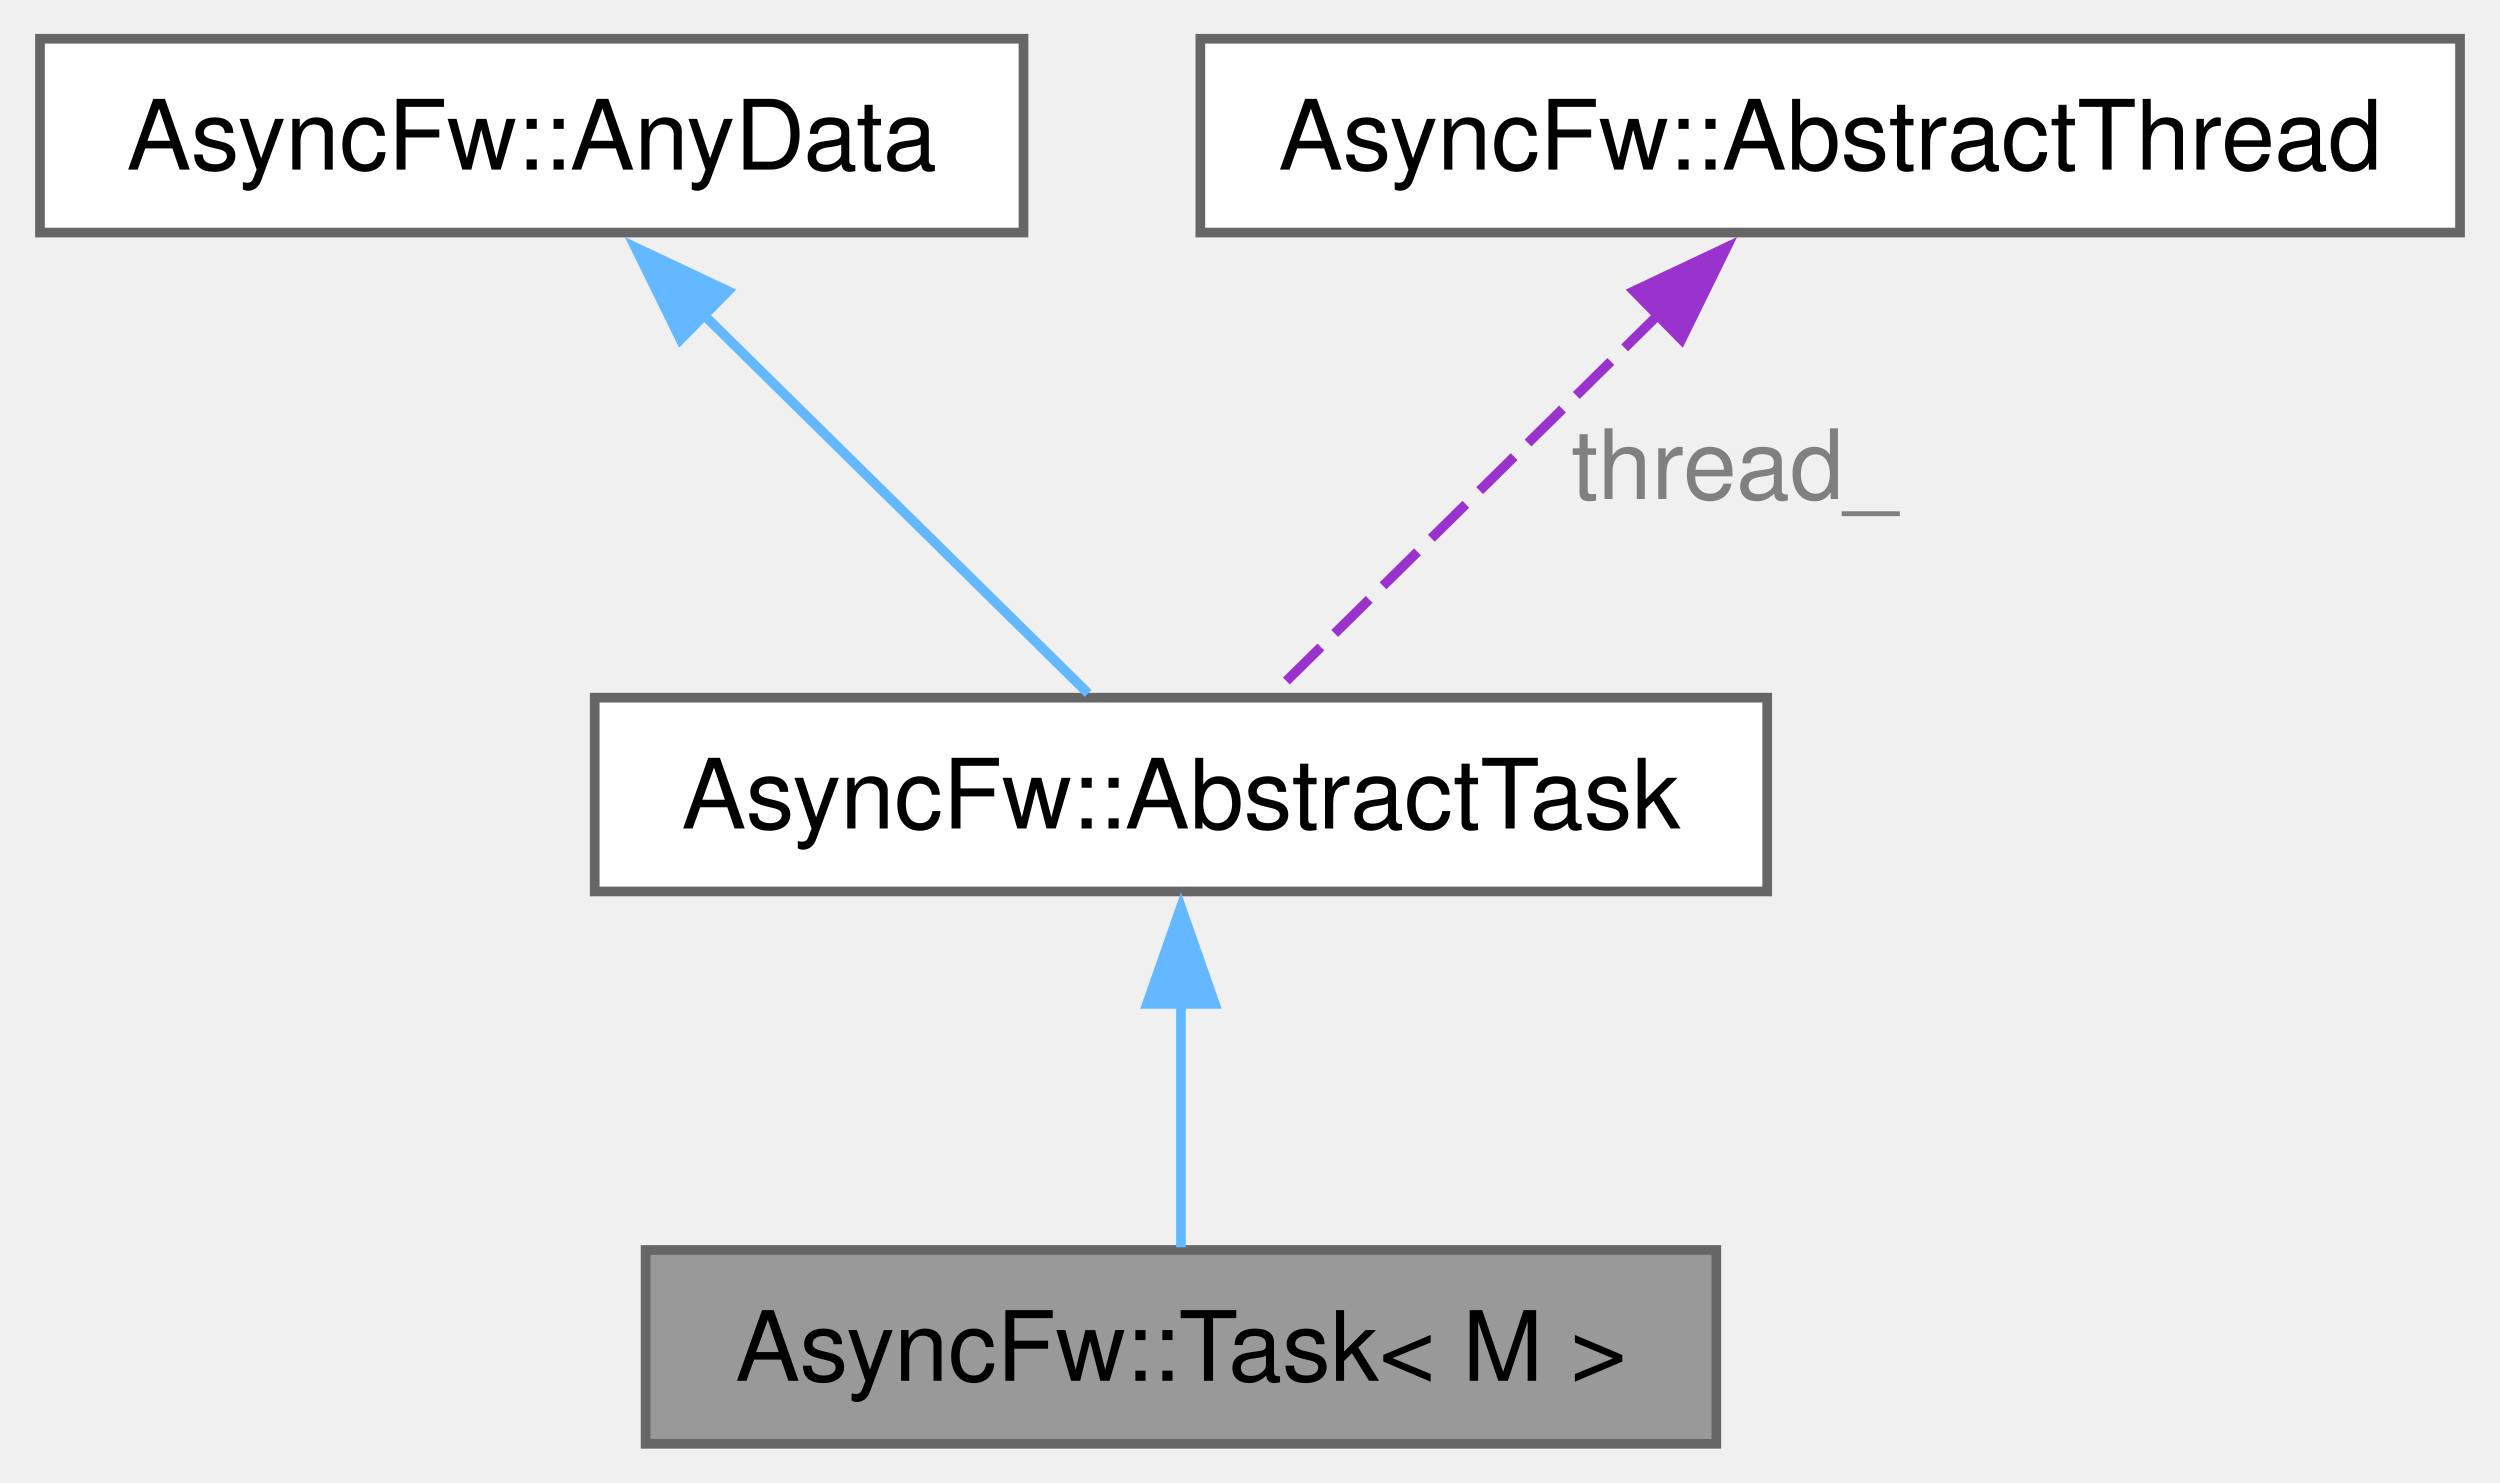
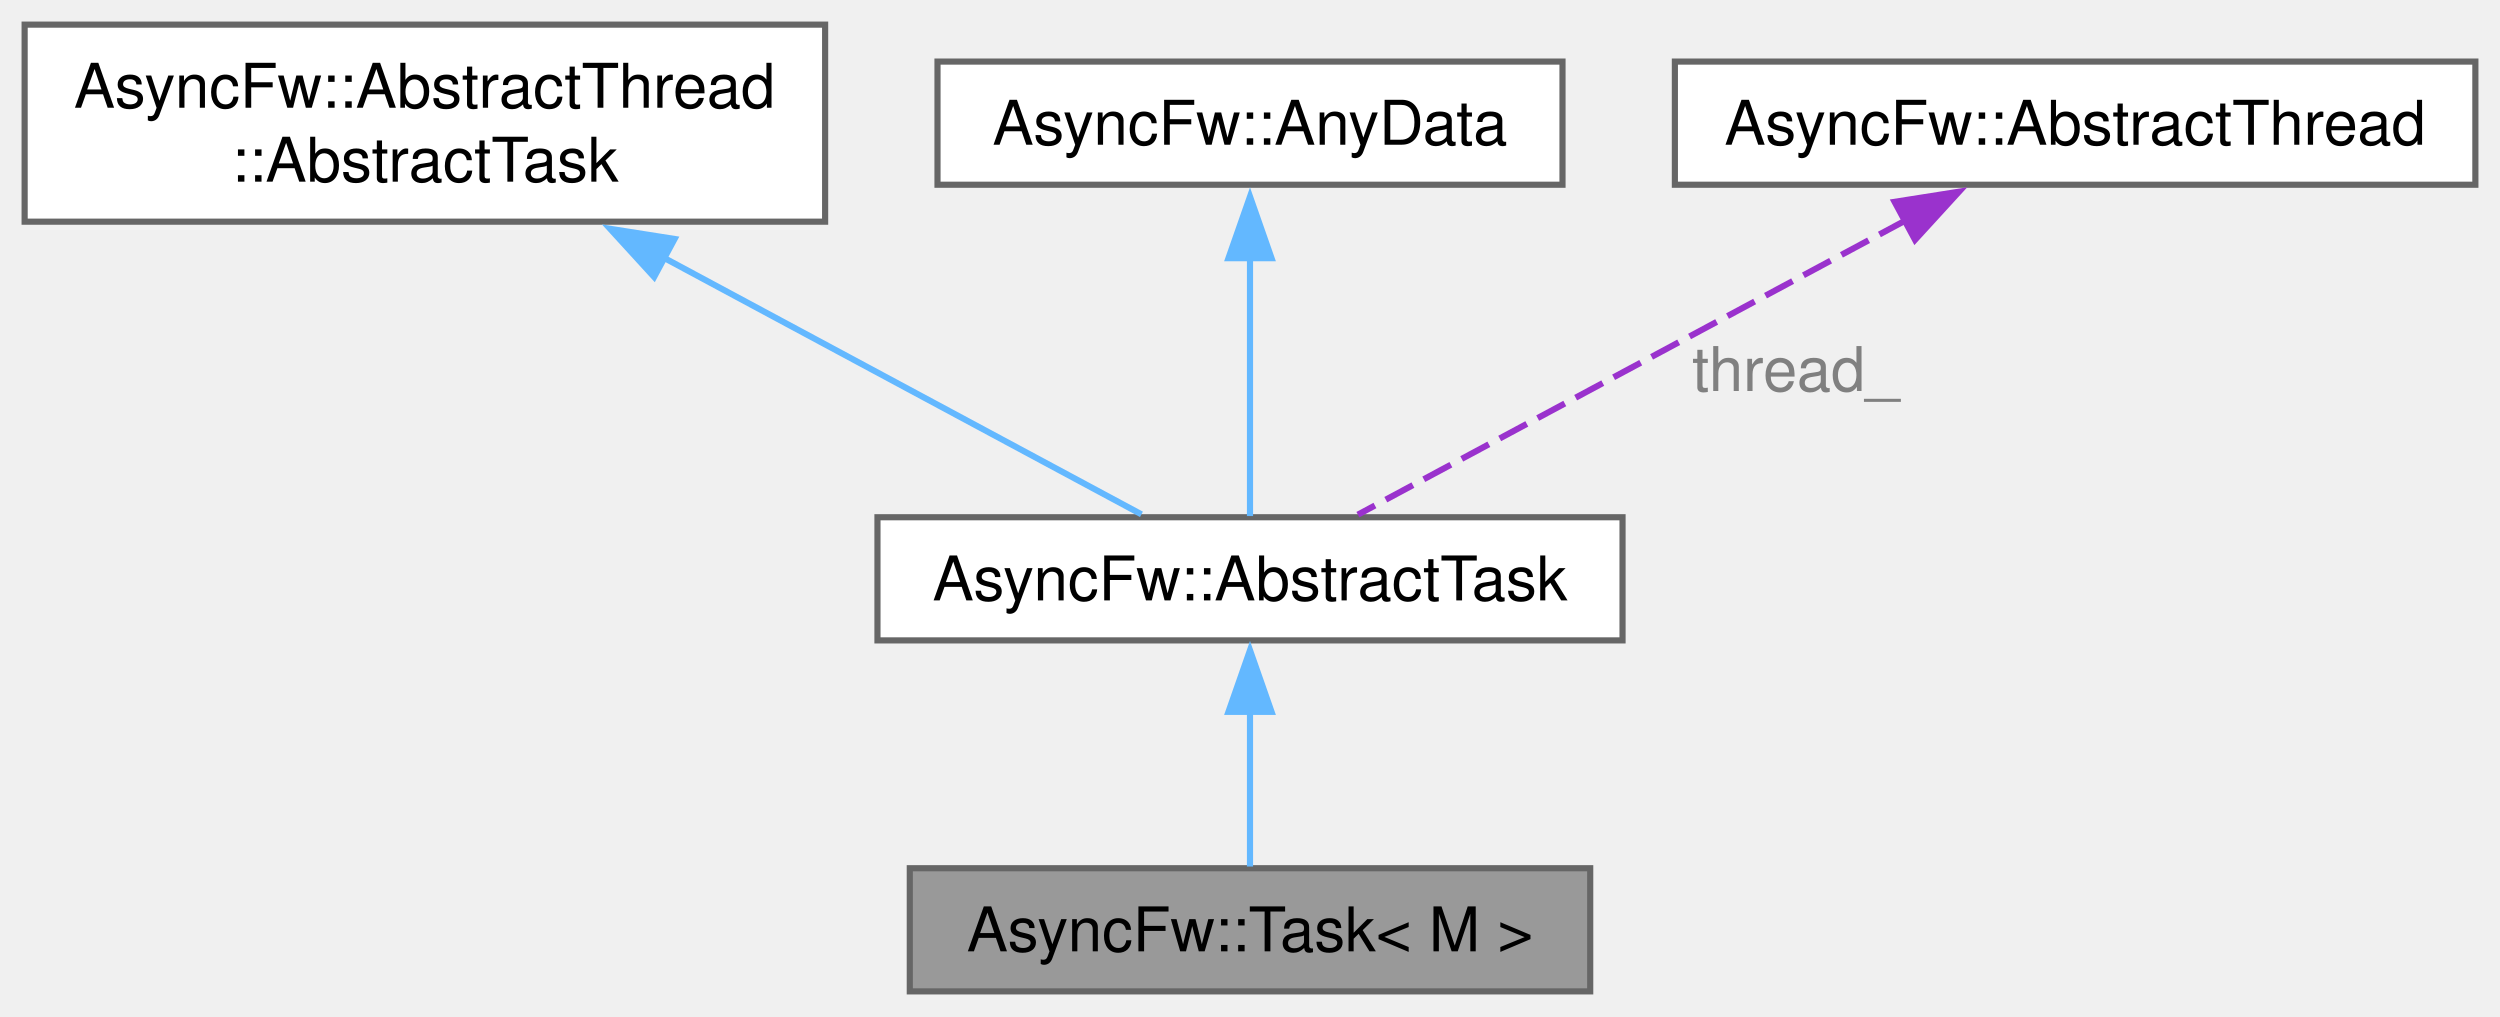
- <svg xmlns="http://www.w3.org/2000/svg" xmlns:xlink="http://www.w3.org/1999/xlink" width="258pt" height="153pt" viewBox="0.00 0.00 257.75 153.00">
-   <g id="graph0" class="graph" transform="scale(1 1) rotate(0) translate(4 149)">
+ <svg xmlns="http://www.w3.org/2000/svg" xmlns:xlink="http://www.w3.org/1999/xlink" width="406pt" height="165pt" viewBox="0.00 0.00 406.00 165.00">
+   <g id="graph0" class="graph" transform="scale(1 1) rotate(0) translate(4 161)">
    <g id="Node000001" class="node">
      <g id="a_Node000001">
        <a xlink:title="The Task class.">
-           <polygon fill="#999999" stroke="#666666" points="173,-20 62.5,-20 62.5,0 173,0 173,-20" />
-           <text text-anchor="middle" x="117.75" y="-6.5" font-family="Helvetica,sans-Serif" font-size="10.00">AsyncFw::Task&lt; M &gt;</text>
+           <polygon fill="#999999" stroke="#666666" points="254.25,-20 143.75,-20 143.75,0 254.25,0 254.25,-20" />
+           <text text-anchor="middle" x="199" y="-6.5" font-family="Helvetica,sans-Serif" font-size="10.00">AsyncFw::Task&lt; M &gt;</text>
        </a>
      </g>
    </g>
    <g id="Node000002" class="node">
      <g id="a_Node000002">
        <a xlink:href="classAsyncFw_1_1AbstractTask.html" target="_top" xlink:title="The AbstractTask class.">
-           <polygon fill="white" stroke="#666666" points="178.25,-77 57.25,-77 57.25,-57 178.25,-57 178.25,-77" />
-           <text text-anchor="middle" x="117.75" y="-63.5" font-family="Helvetica,sans-Serif" font-size="10.00">AsyncFw::AbstractTask</text>
+           <polygon fill="white" stroke="#666666" points="259.5,-77 138.5,-77 138.5,-57 259.5,-57 259.5,-77" />
+           <text text-anchor="middle" x="199" y="-63.5" font-family="Helvetica,sans-Serif" font-size="10.00">AsyncFw::AbstractTask</text>
        </a>
      </g>
    </g>
    <g id="edge1_Node000001_Node000002" class="edge">
      <g id="a_edge1_Node000001_Node000002">
        <a xlink:title=" ">
-           <path fill="none" stroke="#63b8ff" d="M117.75,-45.69C117.75,-36.97 117.75,-27.22 117.75,-20.28" />
-           <polygon fill="#63b8ff" stroke="#63b8ff" points="114.25,-45.4 117.75,-55.4 121.25,-45.4 114.25,-45.4" />
+           <path fill="none" stroke="#63b8ff" d="M199,-45.69C199,-36.97 199,-27.22 199,-20.28" />
+           <polygon fill="#63b8ff" stroke="#63b8ff" points="195.5,-45.4 199,-55.4 202.5,-45.4 195.5,-45.4" />
        </a>
      </g>
    </g>
    <g id="Node000003" class="node">
      <g id="a_Node000003">
-         <a xlink:href="structAsyncFw_1_1AnyData.html" target="_top" xlink:title="The AnyData class.">
-           <polygon fill="white" stroke="#666666" points="101.5,-145 0,-145 0,-125 101.5,-125 101.5,-145" />
-           <text text-anchor="middle" x="50.75" y="-131.5" font-family="Helvetica,sans-Serif" font-size="10.00">AsyncFw::AnyData</text>
+         <a xlink:href="structAsyncFw_1_1AbstractThread_1_1AbstractTask.html" target="_top" xlink:title="The AbstractTask struct.">
+           <polygon fill="white" stroke="#666666" points="130,-157 0,-157 0,-125 130,-125 130,-157" />
+           <text text-anchor="start" x="8" y="-143.5" font-family="Helvetica,sans-Serif" font-size="10.00">AsyncFw::AbstractThread</text>
+           <text text-anchor="middle" x="65" y="-131.5" font-family="Helvetica,sans-Serif" font-size="10.00">::AbstractTask</text>
        </a>
      </g>
    </g>
    <g id="edge2_Node000002_Node000003" class="edge">
      <g id="a_edge2_Node000002_Node000003">
        <a xlink:title=" ">
-           <path fill="none" stroke="#63b8ff" d="M68.4,-116.61C81.13,-104.07 97.83,-87.63 108.17,-77.44" />
-           <polygon fill="#63b8ff" stroke="#63b8ff" points="66.1,-113.97 61.43,-123.48 71.01,-118.96 66.1,-113.97" />
+           <path fill="none" stroke="#63b8ff" d="M103.55,-119.28C129.2,-105.5 161.68,-88.05 181.37,-77.47" />
+           <polygon fill="#63b8ff" stroke="#63b8ff" points="102.23,-116.02 95.08,-123.84 105.55,-122.19 102.23,-116.02" />
        </a>
      </g>
    </g>
    <g id="Node000004" class="node">
      <g id="a_Node000004">
-         <a xlink:href="classAsyncFw_1_1AbstractThread.html" target="_top" xlink:title="The AbstractThread class provides the base functionality for thread management.">
-           <polygon fill="white" stroke="#666666" points="249.75,-145 119.75,-145 119.75,-125 249.75,-125 249.75,-145" />
-           <text text-anchor="middle" x="184.75" y="-131.5" font-family="Helvetica,sans-Serif" font-size="10.00">AsyncFw::AbstractThread</text>
+         <a xlink:href="structAsyncFw_1_1AnyData.html" target="_top" xlink:title="The AnyData class.">
+           <polygon fill="white" stroke="#666666" points="249.75,-151 148.25,-151 148.25,-131 249.75,-131 249.75,-151" />
+           <text text-anchor="middle" x="199" y="-137.5" font-family="Helvetica,sans-Serif" font-size="10.00">AsyncFw::AnyData</text>
        </a>
      </g>
    </g>
    <g id="edge3_Node000002_Node000004" class="edge">
      <g id="a_edge3_Node000002_Node000004">
        <a xlink:title=" ">
-           <path fill="none" stroke="#9a32cd" stroke-dasharray="5,2" d="M167.1,-116.61C154.37,-104.07 137.67,-87.63 127.33,-77.44" />
-           <polygon fill="#9a32cd" stroke="#9a32cd" points="164.49,-118.96 174.07,-123.48 169.4,-113.97 164.49,-118.96" />
+           <path fill="none" stroke="#63b8ff" d="M199,-119.18C199,-105.29 199,-87.71 199,-77.19" />
+           <polygon fill="#63b8ff" stroke="#63b8ff" points="195.5,-119.07 199,-129.07 202.5,-119.07 195.5,-119.07" />
        </a>
      </g>
-       <text text-anchor="middle" x="174.88" y="-97.5" font-family="Helvetica,sans-Serif" font-size="10.00" fill="grey"> thread_</text>
+     </g>
+     <g id="Node000005" class="node">
+       <g id="a_Node000005">
+         <a xlink:href="classAsyncFw_1_1AbstractThread.html" target="_top" xlink:title="The AbstractThread class provides the base functionality for thread management.">
+           <polygon fill="white" stroke="#666666" points="398,-151 268,-151 268,-131 398,-131 398,-151" />
+           <text text-anchor="middle" x="333" y="-137.5" font-family="Helvetica,sans-Serif" font-size="10.00">AsyncFw::AbstractThread</text>
+         </a>
+       </g>
+     </g>
+     <g id="edge4_Node000002_Node000005" class="edge">
+       <g id="a_edge4_Node000002_Node000005">
+         <a xlink:title=" ">
+           <path fill="none" stroke="#9a32cd" stroke-dasharray="5,2" d="M305.62,-125.29C278.95,-110.96 239.2,-89.6 216.52,-77.42" />
+           <polygon fill="#9a32cd" stroke="#9a32cd" points="303.68,-128.22 314.15,-129.87 307,-122.05 303.68,-128.22" />
+         </a>
+       </g>
+       <text text-anchor="middle" x="287.64" y="-97.5" font-family="Helvetica,sans-Serif" font-size="10.00" fill="grey"> thread_</text>
    </g>
  </g>
</svg>
